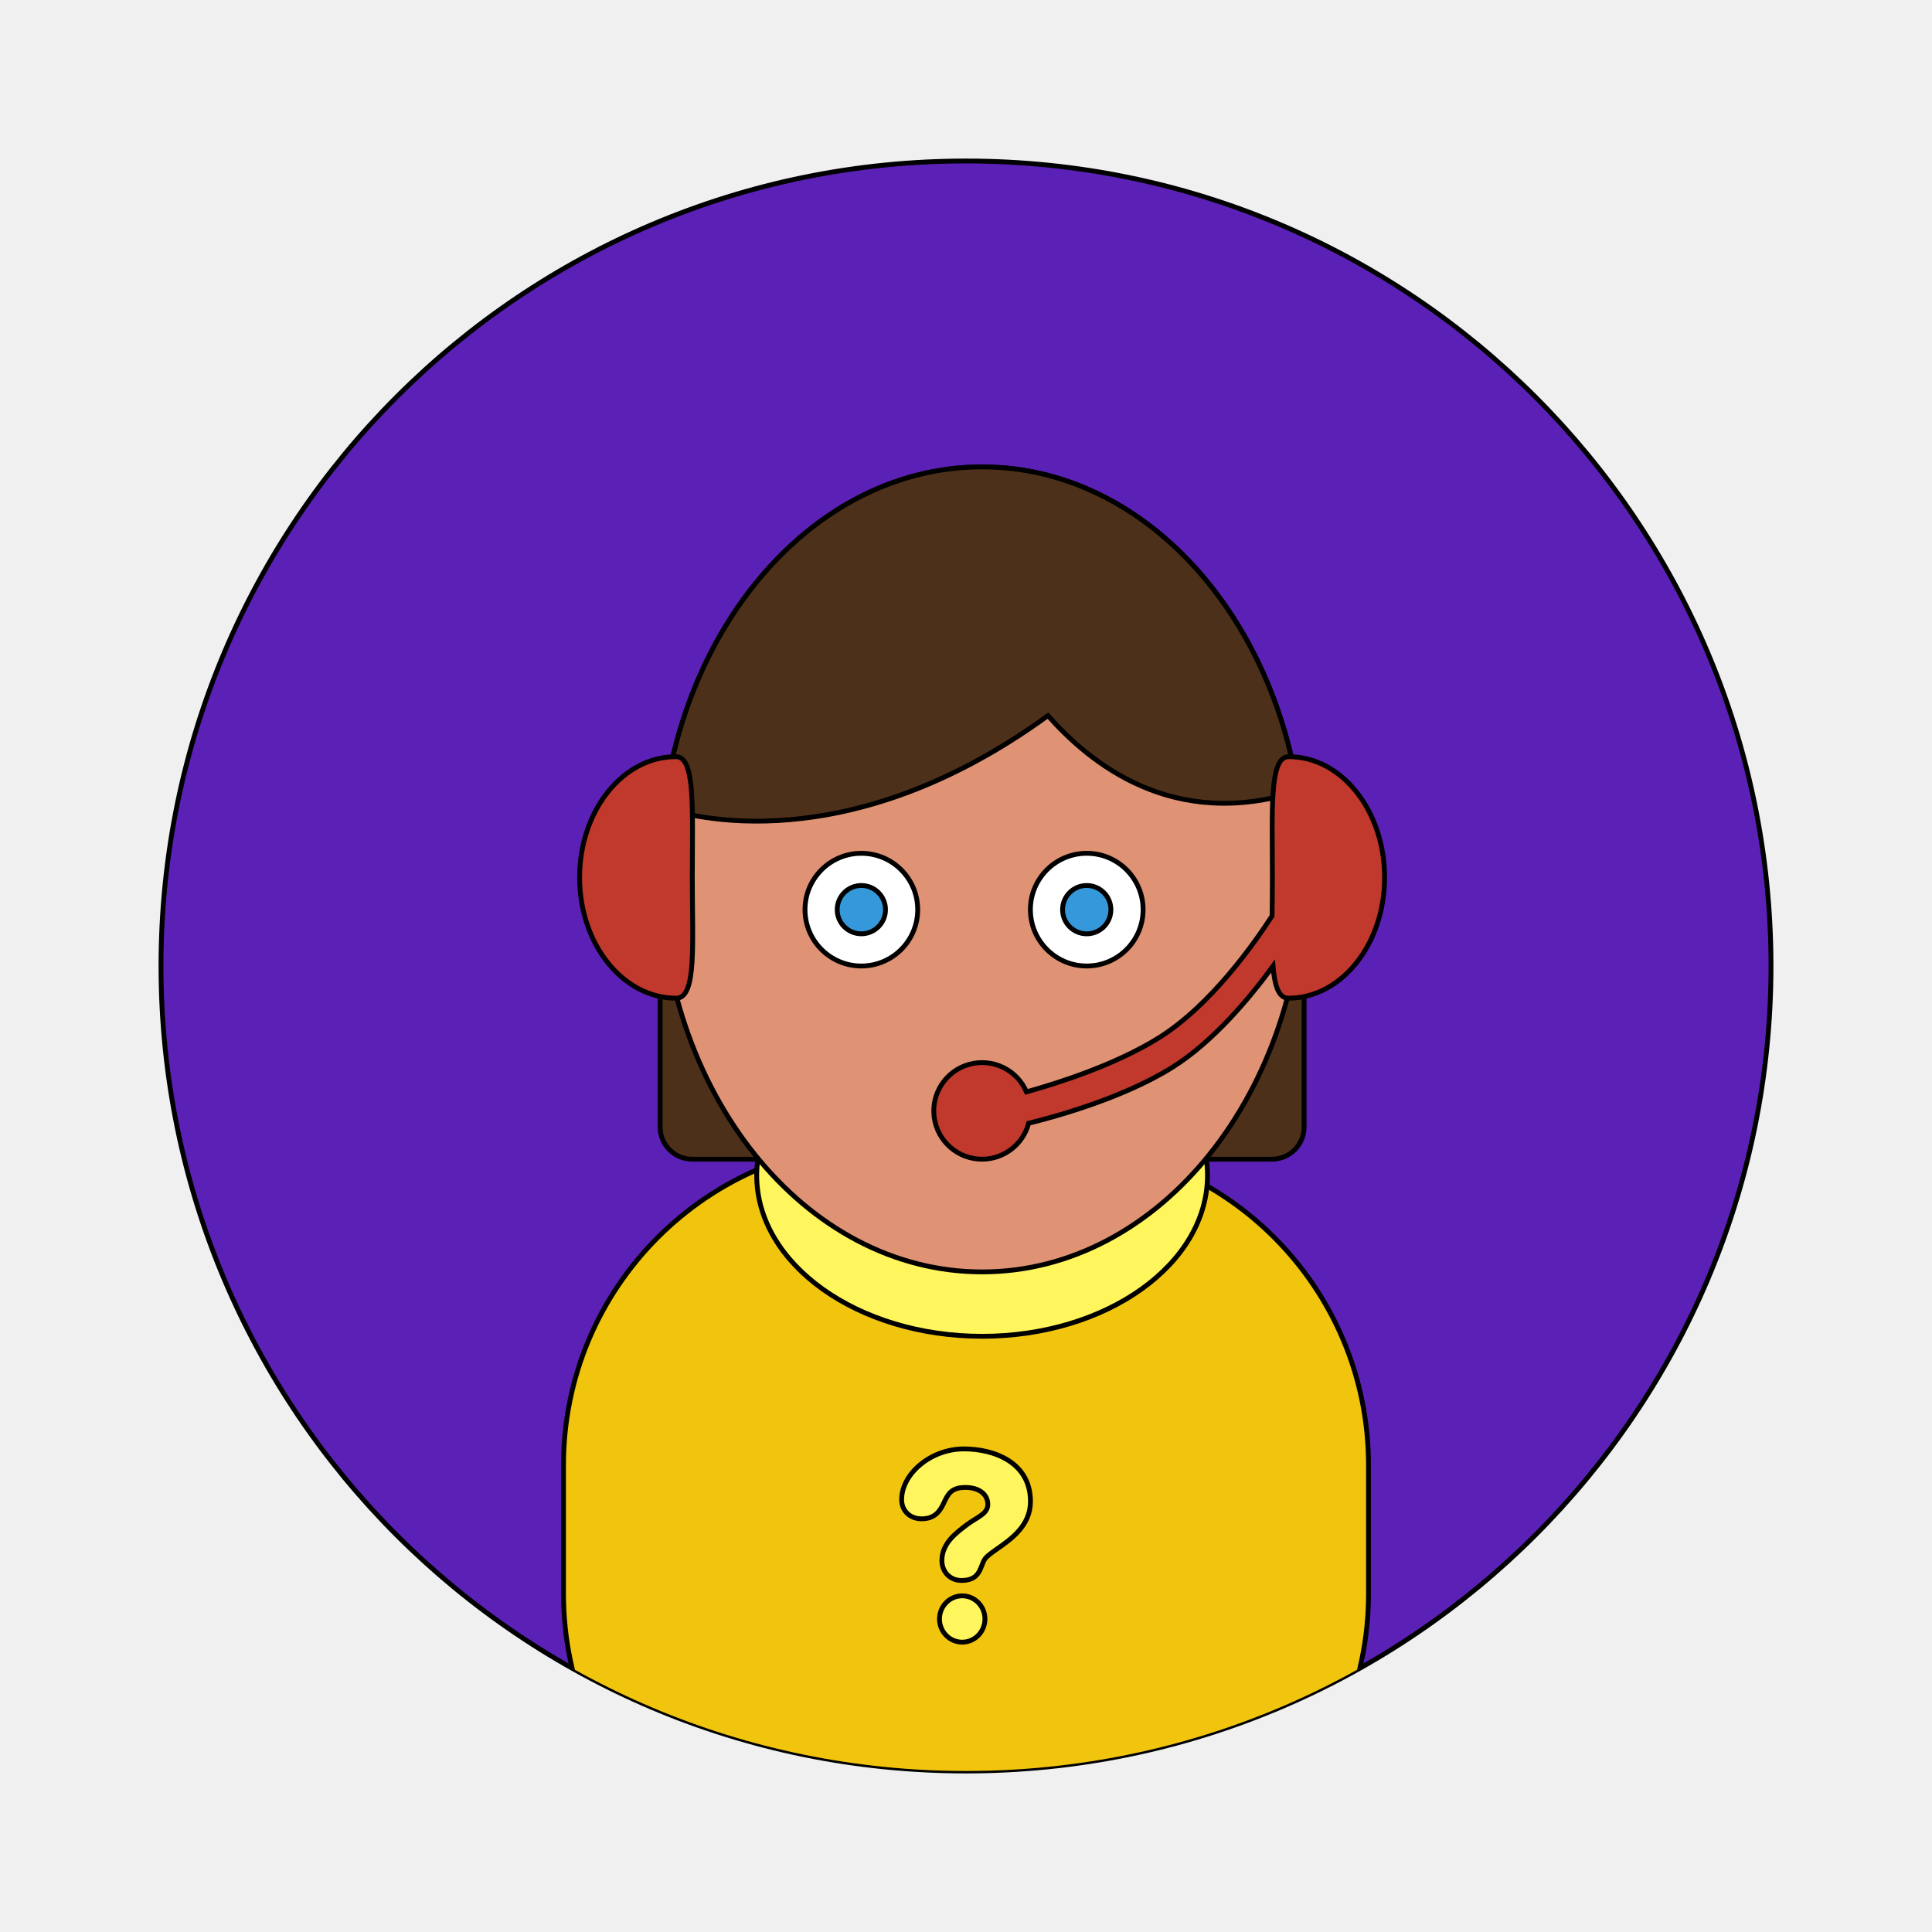
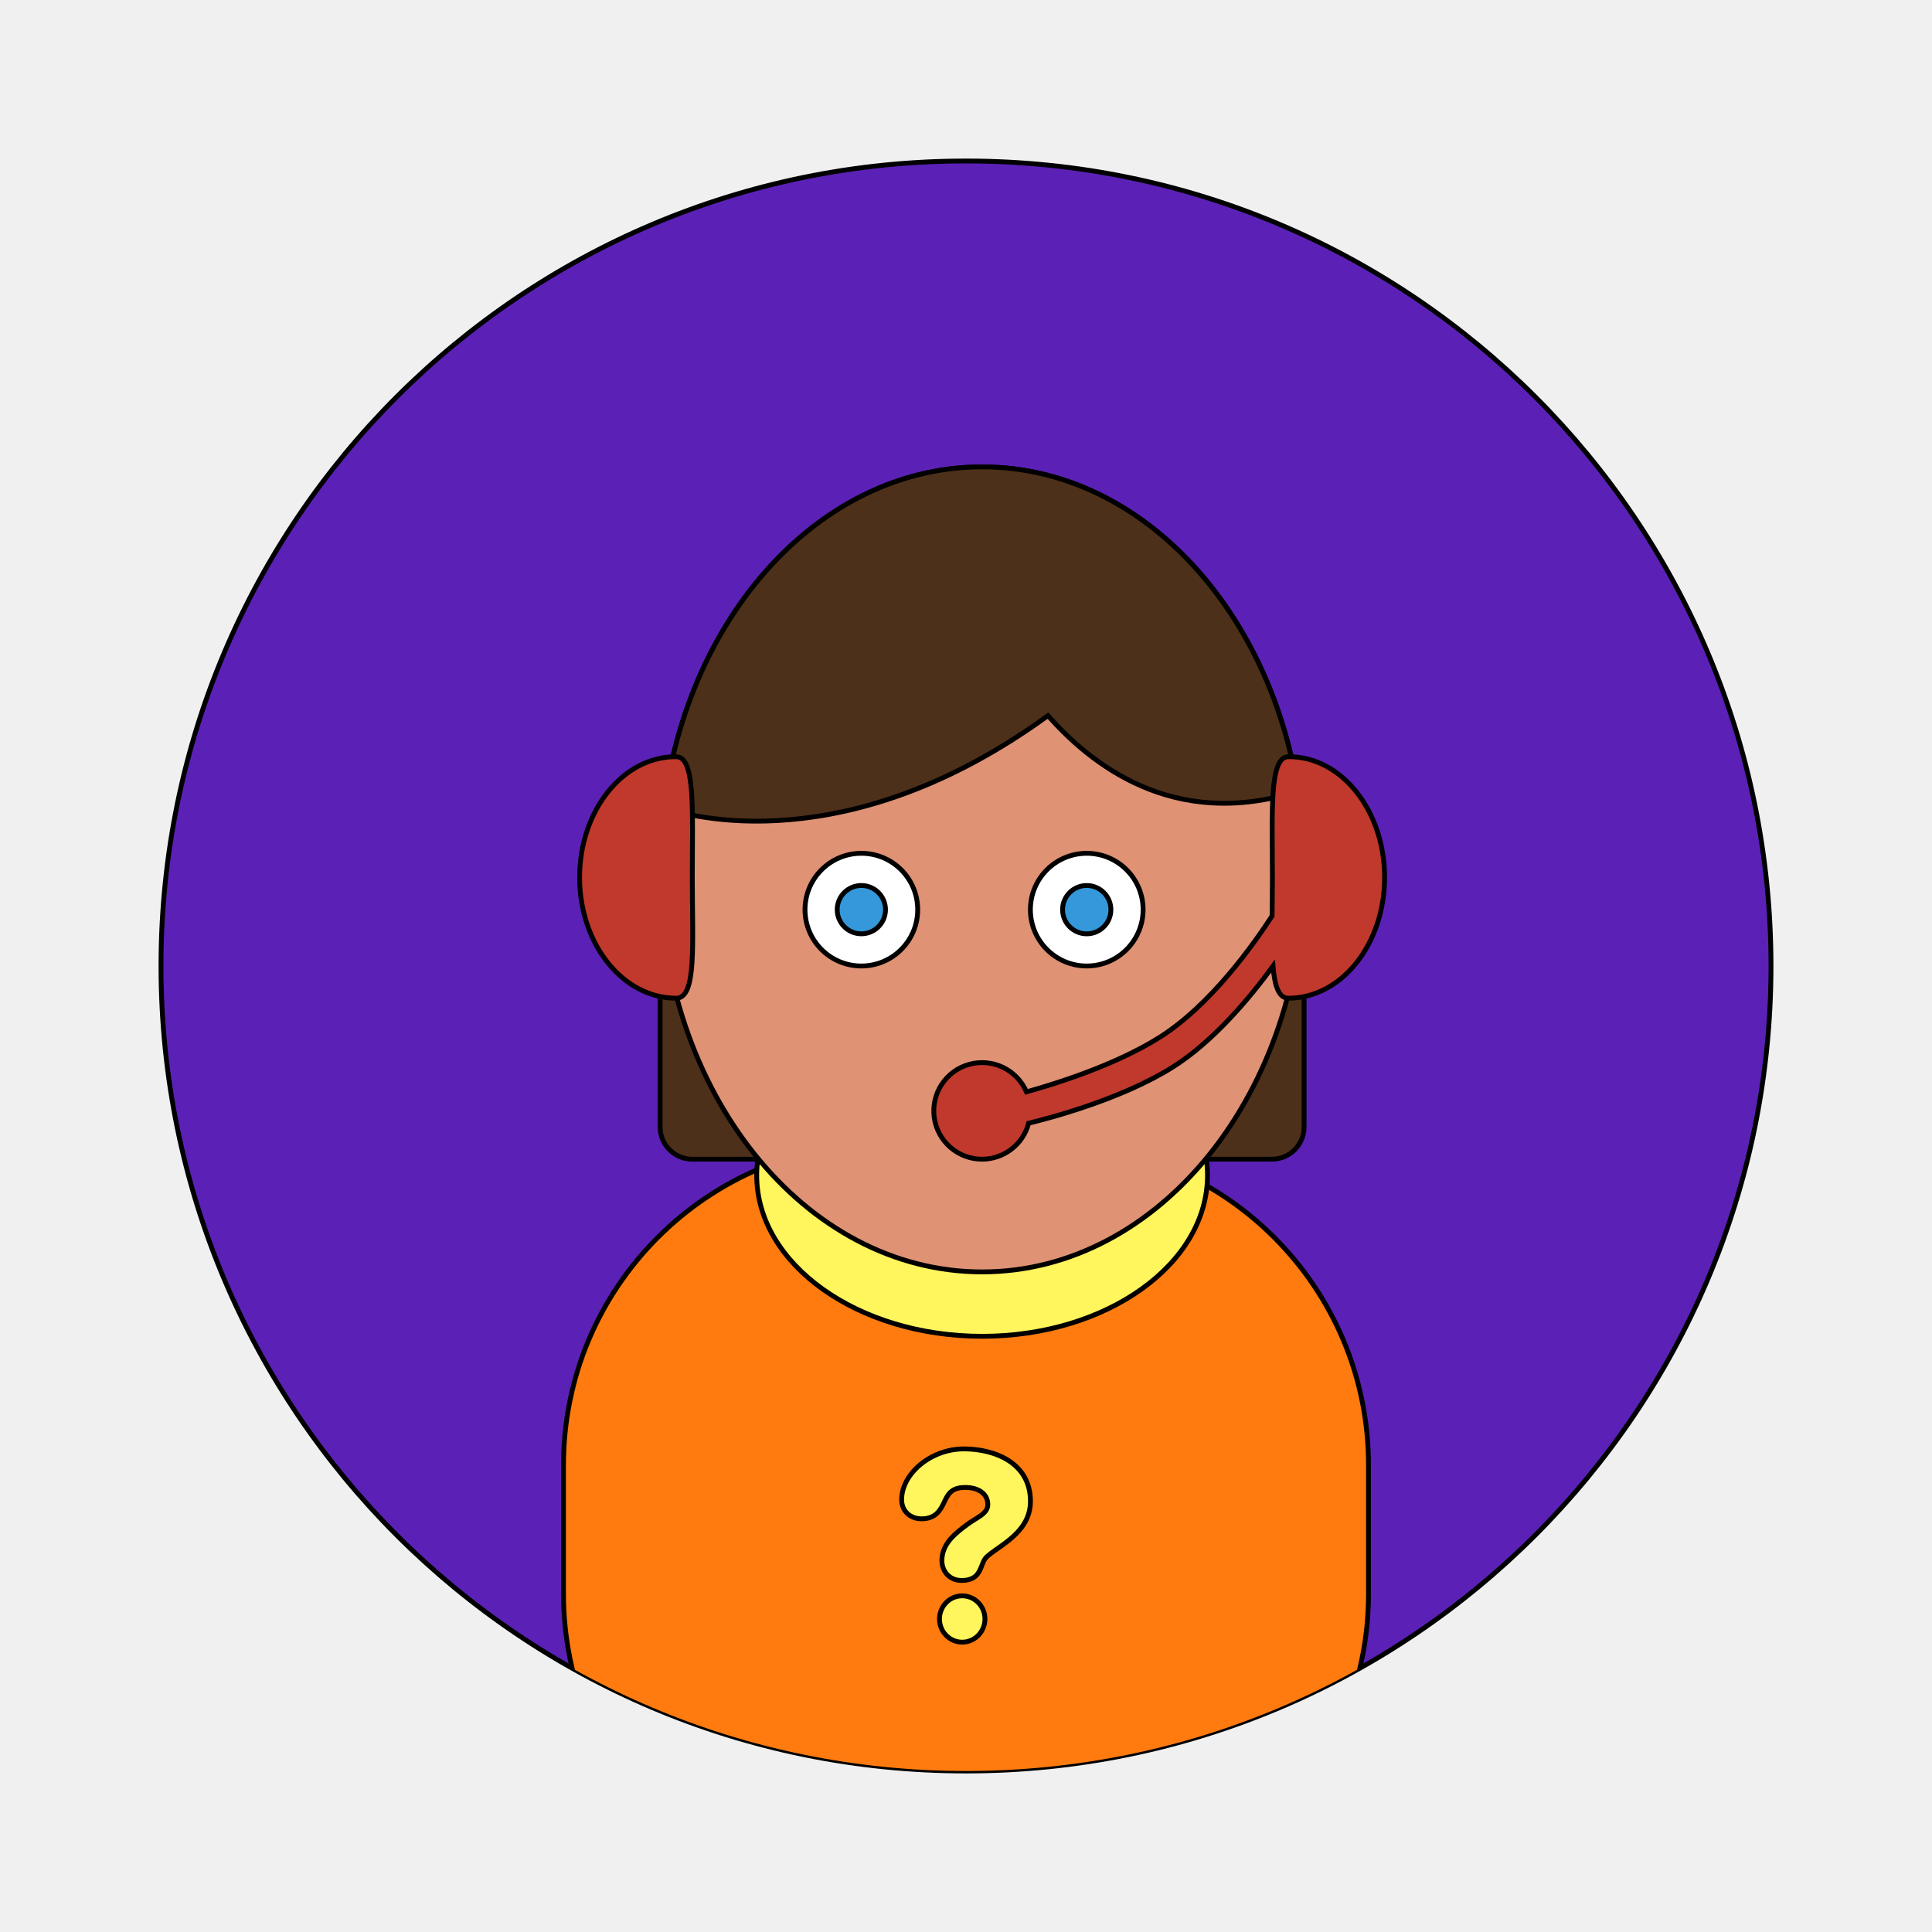
<svg xmlns="http://www.w3.org/2000/svg" xmlns:xlink="http://www.w3.org/1999/xlink" width="256px" height="256px" viewBox="-10 -10 120.00 120.00" fill="#000000" stroke="#000000" stroke-width="0.3" transform="rotate(0)">
  <g id="SVGRepo_bgCarrier" stroke-width="0" />
  <g id="SVGRepo_tracerCarrier" stroke-linecap="round" stroke-linejoin="round" stroke="#CCCCCC" stroke-width="0.2" />
  <g id="SVGRepo_iconCarrier">
    <path fill="#5b21b6" d="M50 0c27.613 0 50 22.386 50 50s-22.387 50-50 50C22.386 100 0 77.614 0 50S22.386 0 50 0z" />
    <defs>
      <circle id="a" cx="50" cy="50" r="50" />
    </defs>
    <clipPath id="b">
      <use xlink:href="#a" overflow="visible" />
    </clipPath>
    <g clip-path="url(#b)">
-       <path fill="#F1C40E" d="M45 61h10c11.046 0 20 8.954 20 20v8c0 11.046-8.954 20.001-20 20.001H45c-11.046 0-20-8.955-20-20.001v-8c0-11.046 8.954-20 20-20z" />
+       <path fill="#ff7b0f" d="M45 61h10c11.046 0 20 8.954 20 20v8c0 11.046-8.954 20.001-20 20.001H45c-11.046 0-20-8.955-20-20.001v-8c0-11.046 8.954-20 20-20z" />
      <path fill="#FFF55C" d="M49.865 79.994c-2.042 0-3.863 1.538-3.863 3.152 0 .685.51 1.19 1.24 1.19.847 0 1.152-.504 1.38-.985.244-.519.439-.963 1.335-.963.793 0 1.398.377 1.398 1.061 0 .588-.701.798-1.318 1.267-.72.546-1.535 1.166-1.535 2.226 0 .606.429 1.223 1.224 1.223.889 0 1.088-.49 1.25-.907.061-.157.116-.308.207-.438.125-.178.436-.396.764-.625.867-.608 2.057-1.441 2.057-2.938 0-2.409-2.231-3.263-4.139-3.263zm-.1 9.126c-.78 0-1.412.646-1.412 1.438 0 .797.632 1.439 1.412 1.439.78 0 1.411-.646 1.411-1.439s-.631-1.438-1.411-1.438zM51 53c7.732 0 14 4.479 14 10.001C65 68.521 58.732 73 51 73s-14-4.479-14-9.999C37 57.479 43.268 53 51 53z" />
      <path fill="#4D301A" d="M33 47.001h36A2 2 0 0 1 71 49v11a2 2 0 0 1-2 2H33a2 2 0 0 1-2-2V49a2 2 0 0 1 2-1.999z" />
      <path fill="#DF9274" d="M51 19c11.046 0 20 11.193 20 25 0 13.809-8.954 25-20 25S31 57.809 31 44c0-13.807 8.954-25 20-25z" />
      <path fill="#ffffff" d="M43.5 43a3.5 3.5 0 1 1 0 7 3.5 3.5 0 0 1 0-7z" />
      <path fill="#3498DB" d="M43.5 45a1.5 1.5 0 1 1 0 3 1.5 1.5 0 0 1 0-3z" />
      <path fill="#ffffff" d="M57.5 43a3.5 3.5 0 1 1 0 7 3.5 3.5 0 0 1 0-7z" />
      <path fill="#3498DB" d="M57.5 45a1.5 1.5 0 1 1-.002 3.002A1.5 1.5 0 0 1 57.5 45z" />
      <path fill="#4D301A" d="M70.619 39.143C68.811 27.661 60.716 19 51 19c-10.006 0-18.296 9.186-19.768 21.179 1.559.524 11.375 3.339 23.859-5.729 2.589 2.925 7.729 7.181 15.528 4.693z" />
      <path fill="#C0392C" d="M70.027 37c-1.202.008-.996 3.358-.996 7.5 0 .835-.012 1.637-.02 2.388-1.045 1.618-3.777 5.537-7.025 7.566-2.707 1.692-6.332 2.837-8.23 3.364A3 3 0 1 0 51 62a2.995 2.995 0 0 0 2.891-2.236c1.27-.306 5.731-1.474 8.916-3.463 2.562-1.603 4.854-4.363 6.262-6.294.1 1.233.353 1.993.958 1.993C73.326 52 76 48.642 76 44.5s-2.674-7.522-5.973-7.5zM32 37c-3.313-.022-6 3.358-6 7.5s2.687 7.5 6 7.5c1.283 0 1-3.358 1-7.5s.207-7.492-1-7.5z" />
    </g>
  </g>
</svg>
